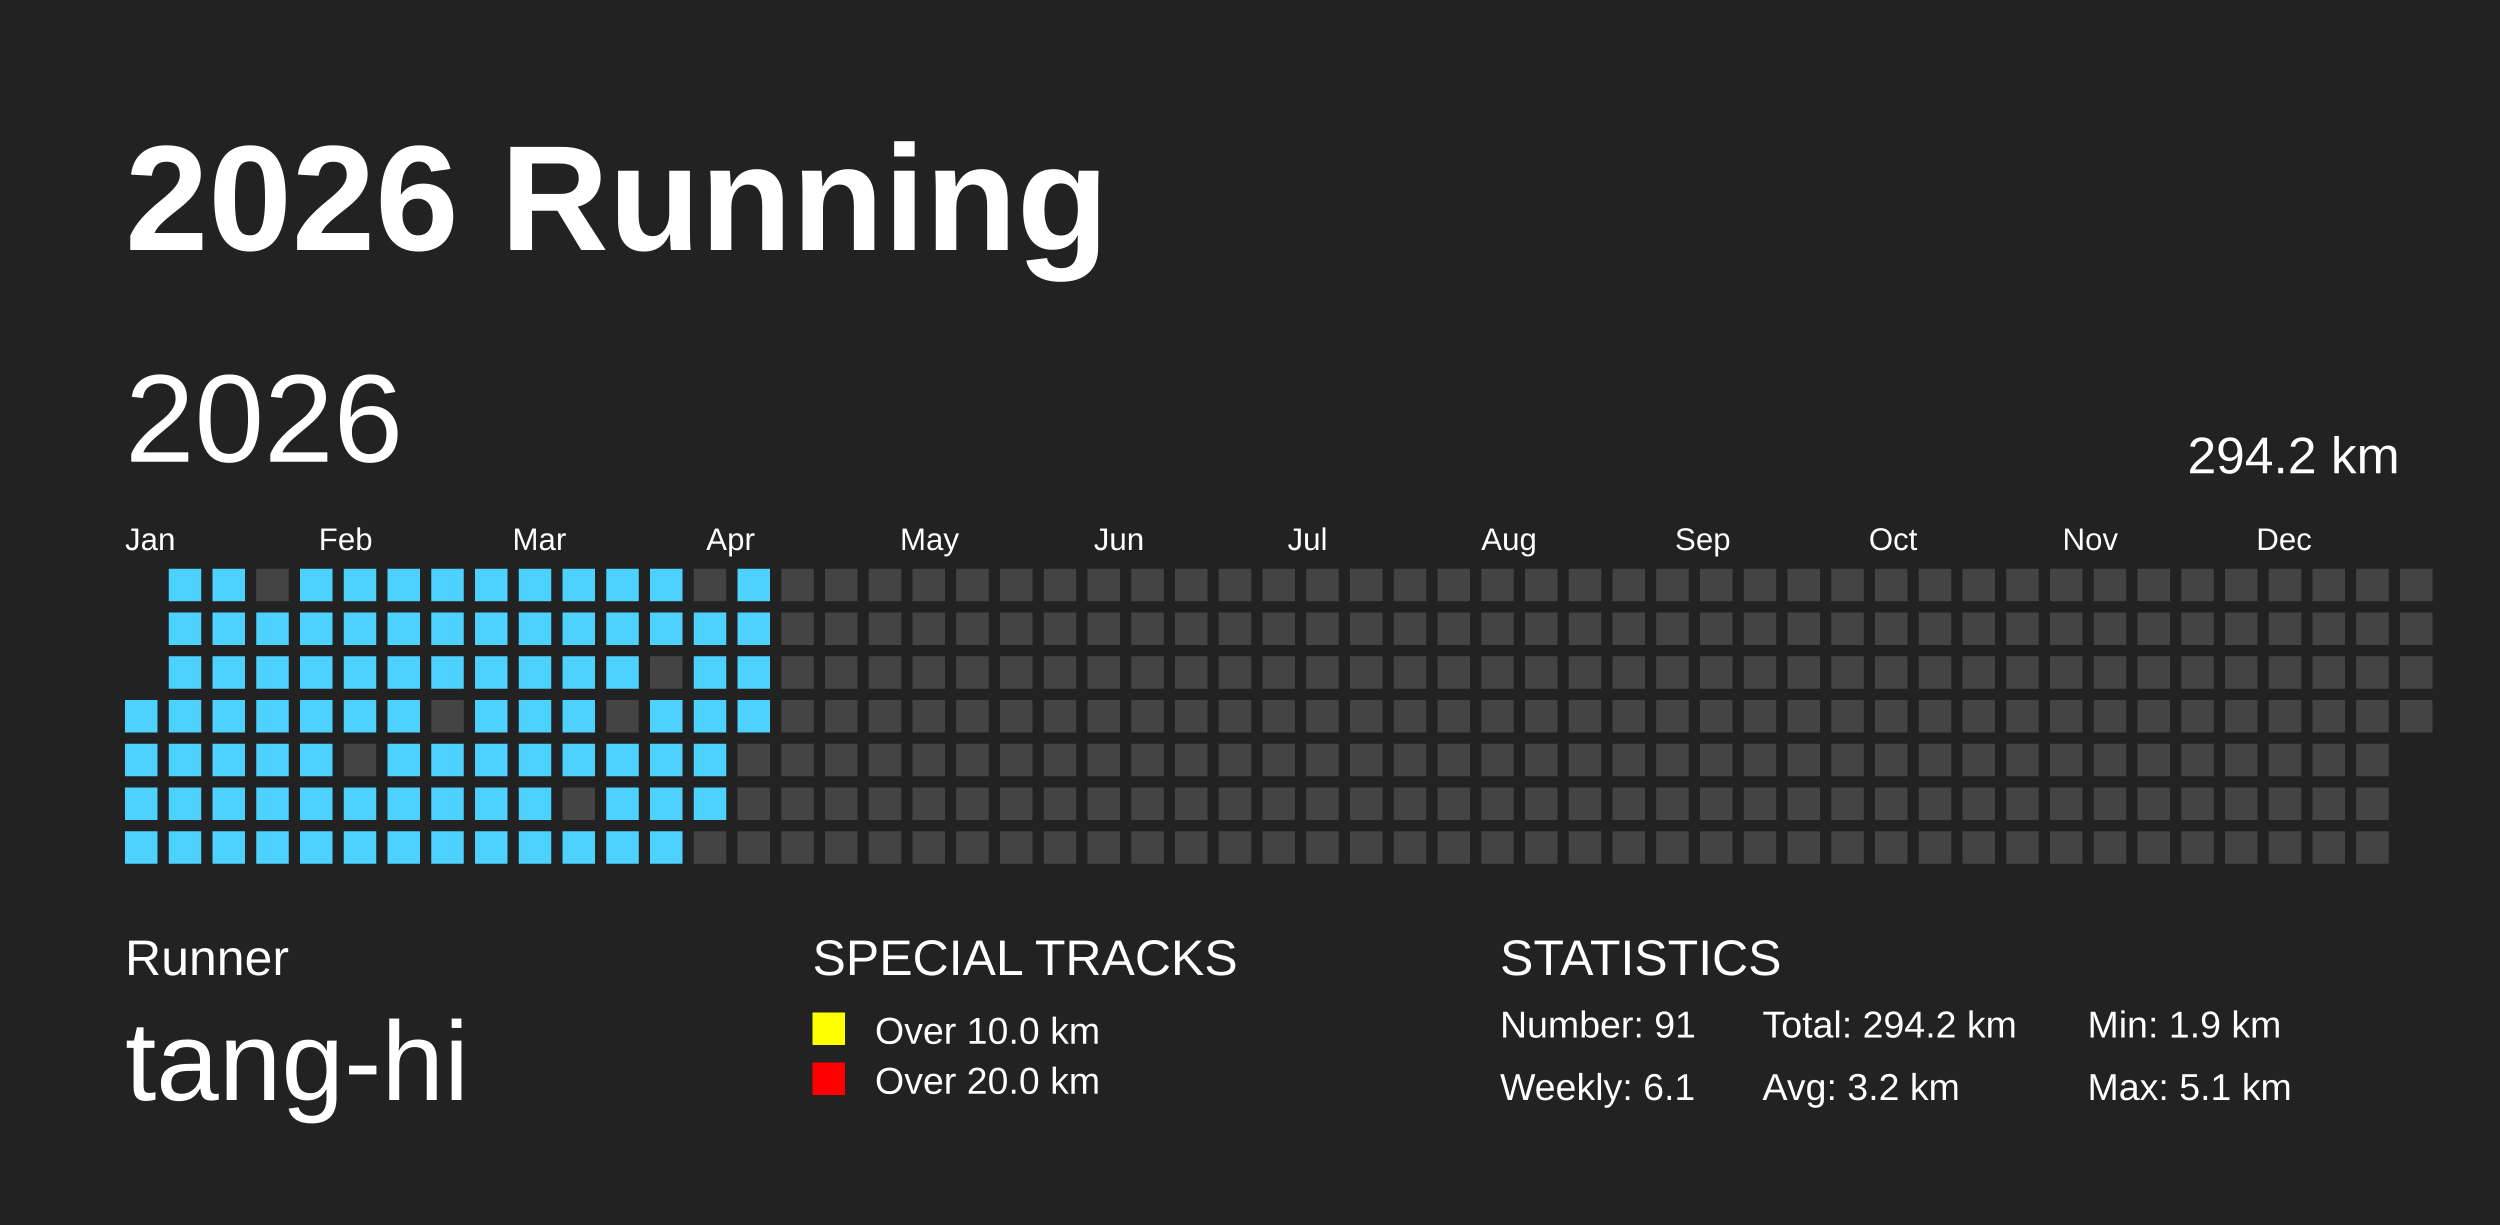
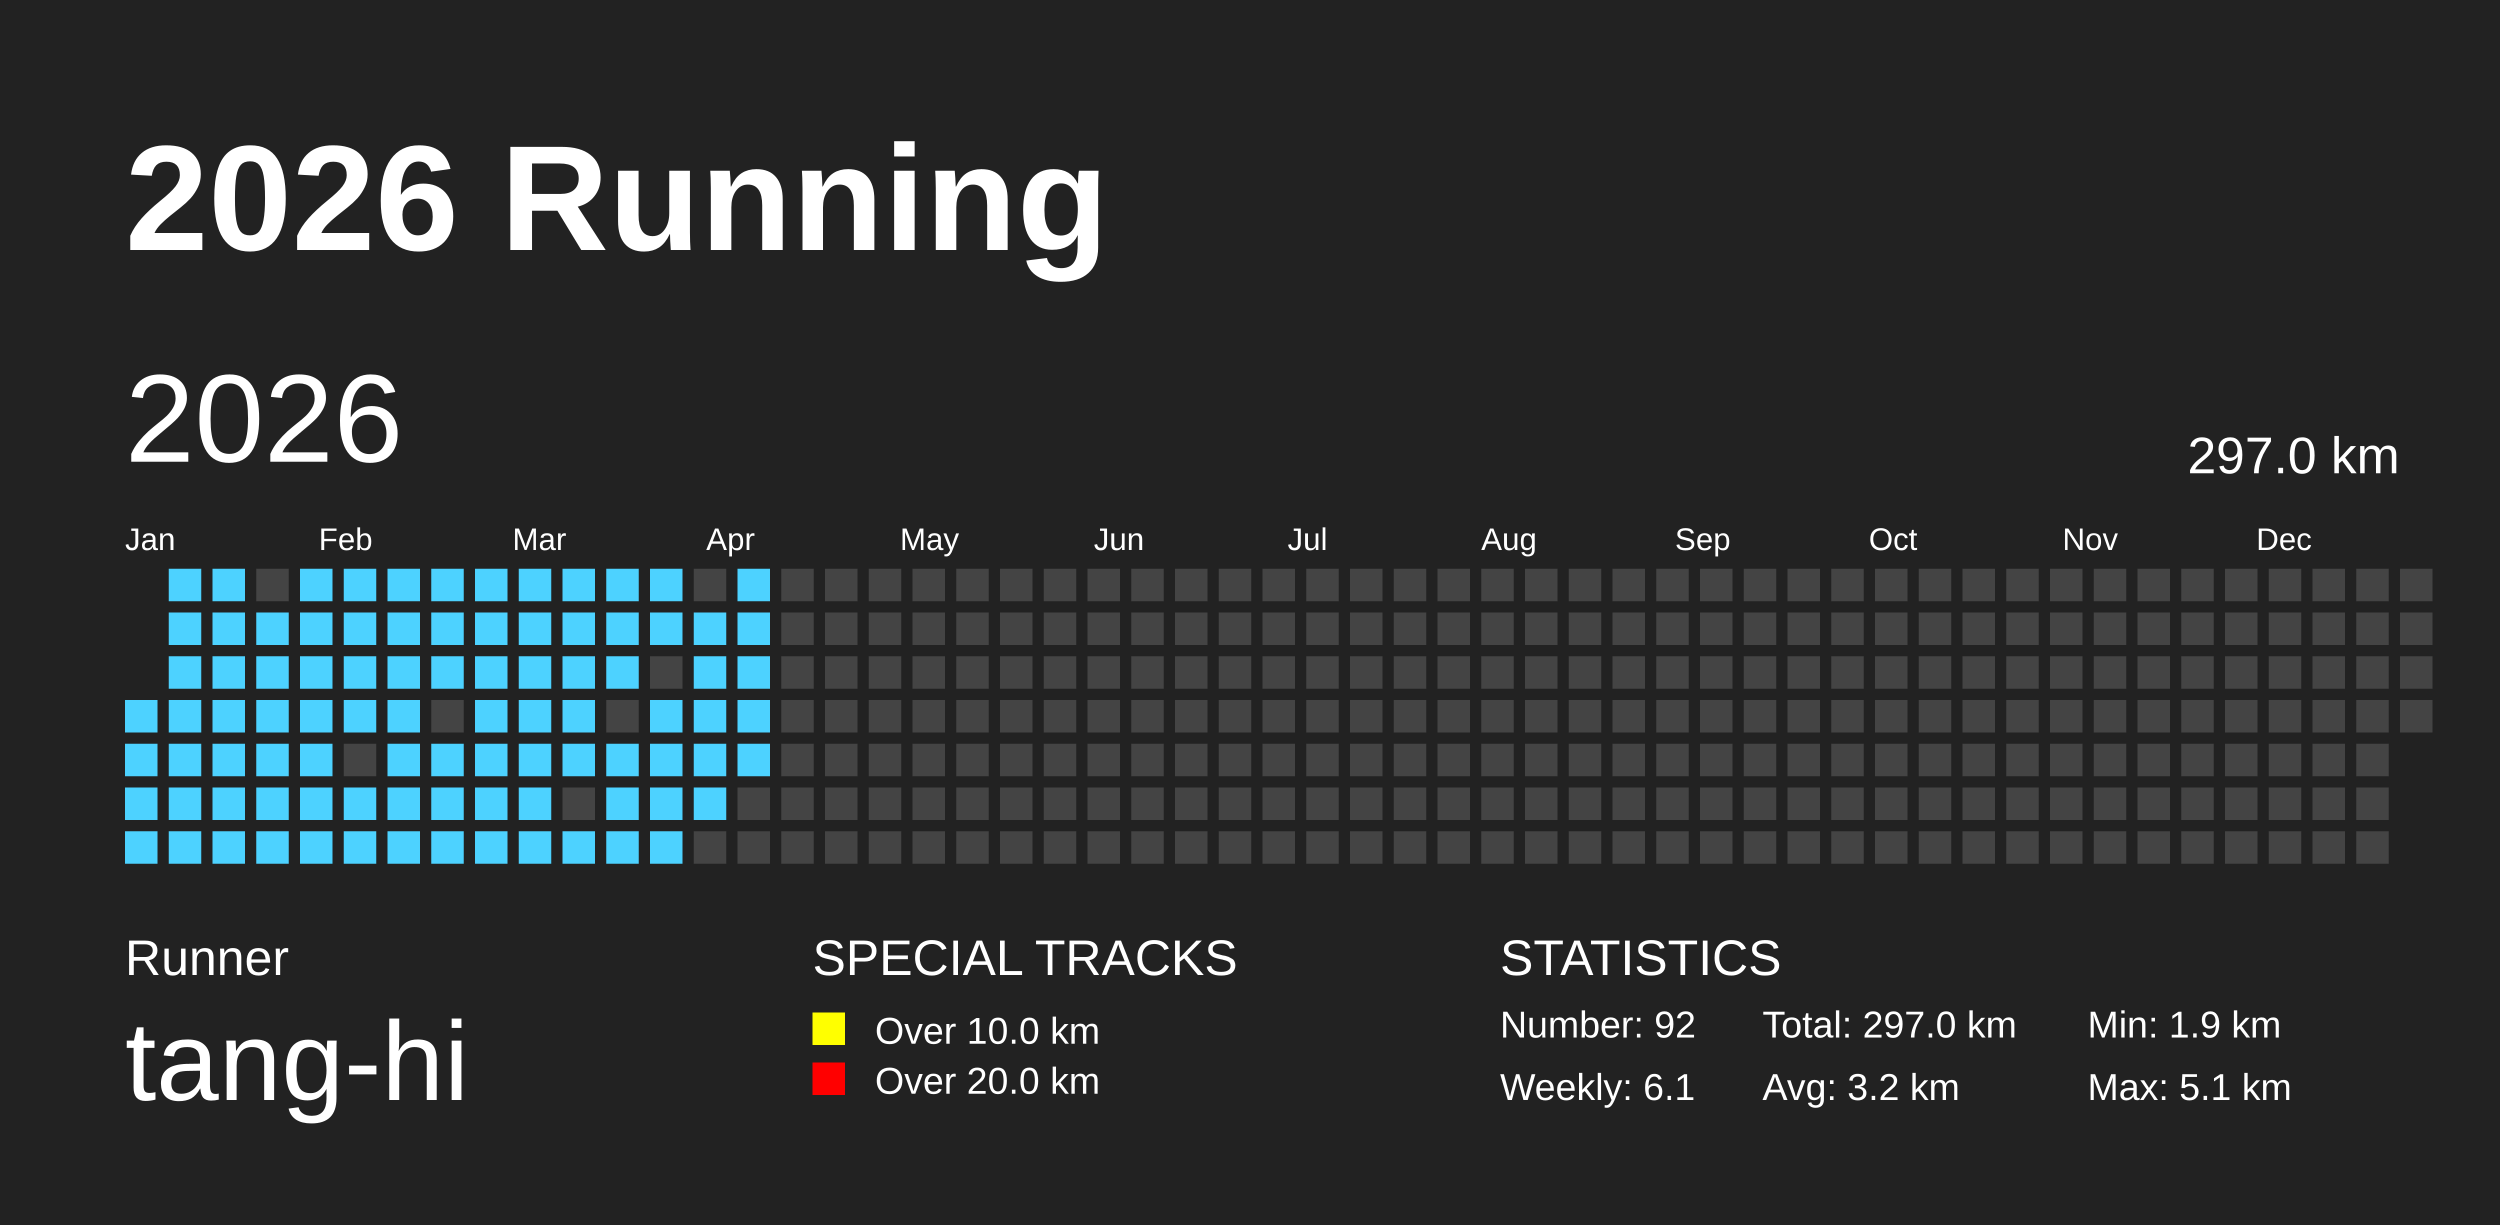
<svg xmlns="http://www.w3.org/2000/svg" baseProfile="full" height="98mm" version="1.1" viewBox="0,0,200,98" width="200mm">
  <defs />
  <rect fill="#222222" height="98" width="200" x="0" y="0" />
  <text fill="#FFFFFF" style="font-size:12px; font-family:Arial; font-weight:bold;" x="10" y="20">2026 Running</text>
  <text fill="#FFFFFF" style="font-size:4px; font-family:Arial" x="10" y="78">Runner</text>
  <text fill="#FFFFFF" style="font-size:9px; font-family:Arial" x="10" y="88">tang-hi</text>
  <text fill="#FFFFFF" style="font-size:4px; font-family:Arial" x="65" y="78">SPECIAL TRACKS</text>
  <rect fill="yellow" height="2.6" width="2.6" x="65" y="81" />
  <text fill="#FFFFFF" style="font-size:3px; font-family:Arial" x="70" y="83.5">Over 10.0 km</text>
  <rect fill="red" height="2.6" width="2.6" x="65" y="85" />
  <text fill="#FFFFFF" style="font-size:3px; font-family:Arial" x="70" y="87.5">Over 20.0 km</text>
  <text fill="#FFFFFF" style="font-size:4px; font-family:Arial" x="120" y="78">STATISTICS</text>
-   <text fill="#FFFFFF" style="font-size:3px; font-family:Arial" x="120" y="83">Number: 91</text>
+   <text fill="#FFFFFF" style="font-size:3px; font-family:Arial" x="120" y="83">Number: 92</text>
  <text fill="#FFFFFF" style="font-size:3px; font-family:Arial" x="120" y="88">Weekly: 6.1</text>
-   <text fill="#FFFFFF" style="font-size:3px; font-family:Arial" x="141" y="83">Total: 294.2 km</text>
+   <text fill="#FFFFFF" style="font-size:3px; font-family:Arial" x="141" y="83">Total: 297.0 km</text>
  <text fill="#FFFFFF" style="font-size:3px; font-family:Arial" x="141" y="88">Avg: 3.2 km</text>
  <text fill="#FFFFFF" style="font-size:3px; font-family:Arial" x="167" y="83">Min: 1.9 km</text>
  <text fill="#FFFFFF" style="font-size:3px; font-family:Arial" x="167" y="88">Max: 5.1 km</text>
  <text dominant-baseline="hanging" fill="#FFFFFF" style="font-size:10.0px; font-family:Arial;" x="10" y="30">2026</text>
-   <text dominant-baseline="hanging" fill="#FFFFFF" style="font-size:4.125px; font-family:Arial;" x="175" y="35">294.2 km</text>
+   <text dominant-baseline="hanging" fill="#FFFFFF" style="font-size:4.125px; font-family:Arial;" x="175" y="35">297.0 km</text>
  <text fill="#FFFFFF" style="font-size:2.5px; font-family:Arial" x="10.0" y="44">Jan</text>
  <text fill="#FFFFFF" style="font-size:2.5px; font-family:Arial" x="25.5" y="44">Feb</text>
  <text fill="#FFFFFF" style="font-size:2.5px; font-family:Arial" x="41.0" y="44">Mar</text>
  <text fill="#FFFFFF" style="font-size:2.5px; font-family:Arial" x="56.5" y="44">Apr</text>
  <text fill="#FFFFFF" style="font-size:2.5px; font-family:Arial" x="72.0" y="44">May</text>
  <text fill="#FFFFFF" style="font-size:2.5px; font-family:Arial" x="87.5" y="44">Jun</text>
  <text fill="#FFFFFF" style="font-size:2.5px; font-family:Arial" x="103.0" y="44">Jul</text>
  <text fill="#FFFFFF" style="font-size:2.5px; font-family:Arial" x="118.5" y="44">Aug</text>
  <text fill="#FFFFFF" style="font-size:2.5px; font-family:Arial" x="134.0" y="44">Sep</text>
  <text fill="#FFFFFF" style="font-size:2.5px; font-family:Arial" x="149.5" y="44">Oct</text>
  <text fill="#FFFFFF" style="font-size:2.5px; font-family:Arial" x="165.0" y="44">Nov</text>
  <text fill="#FFFFFF" style="font-size:2.5px; font-family:Arial" x="180.5" y="44">Dec</text>
  <rect fill="#4DD2FF" height="2.6" width="2.6" x="10.0" y="56.0" />
  <rect fill="#4DD2FF" height="2.6" width="2.6" x="10.0" y="59.5" />
  <rect fill="#4DD2FF" height="2.6" width="2.6" x="10.0" y="63.0" />
  <rect fill="#4DD2FF" height="2.6" width="2.6" x="10.0" y="66.5" />
  <rect fill="#4DD2FF" height="2.6" width="2.6" x="13.5" y="45.5" />
  <rect fill="#4DD2FF" height="2.6" width="2.6" x="13.5" y="49.0" />
  <rect fill="#4DD2FF" height="2.6" width="2.6" x="13.5" y="52.5" />
  <rect fill="#4DD2FF" height="2.6" width="2.6" x="13.5" y="56.0" />
  <rect fill="#4DD2FF" height="2.6" width="2.6" x="13.5" y="59.5" />
  <rect fill="#4DD2FF" height="2.6" width="2.6" x="13.5" y="63.0" />
  <rect fill="#4DD2FF" height="2.6" width="2.6" x="13.5" y="66.5" />
  <rect fill="#4DD2FF" height="2.6" width="2.6" x="17.0" y="45.5" />
  <rect fill="#4DD2FF" height="2.6" width="2.6" x="17.0" y="49.0" />
  <rect fill="#4DD2FF" height="2.6" width="2.6" x="17.0" y="52.5" />
  <rect fill="#4DD2FF" height="2.6" width="2.6" x="17.0" y="56.0" />
  <rect fill="#4DD2FF" height="2.6" width="2.6" x="17.0" y="59.5" />
  <rect fill="#4DD2FF" height="2.6" width="2.6" x="17.0" y="63.0" />
  <rect fill="#4DD2FF" height="2.6" width="2.6" x="17.0" y="66.5" />
  <rect fill="#444444" height="2.6" width="2.6" x="20.5" y="45.5" />
  <rect fill="#4DD2FF" height="2.6" width="2.6" x="20.5" y="49.0" />
  <rect fill="#4DD2FF" height="2.6" width="2.6" x="20.5" y="52.5" />
  <rect fill="#4DD2FF" height="2.6" width="2.6" x="20.5" y="56.0" />
  <rect fill="#4DD2FF" height="2.6" width="2.6" x="20.5" y="59.5" />
  <rect fill="#4DD2FF" height="2.6" width="2.6" x="20.5" y="63.0" />
  <rect fill="#4DD2FF" height="2.6" width="2.6" x="20.5" y="66.5" />
  <rect fill="#4DD2FF" height="2.6" width="2.6" x="24.0" y="45.5" />
  <rect fill="#4DD2FF" height="2.6" width="2.6" x="24.0" y="49.0" />
  <rect fill="#4DD2FF" height="2.6" width="2.6" x="24.0" y="52.5" />
  <rect fill="#4DD2FF" height="2.6" width="2.6" x="24.0" y="56.0" />
  <rect fill="#4DD2FF" height="2.6" width="2.6" x="24.0" y="59.5" />
  <rect fill="#4DD2FF" height="2.6" width="2.6" x="24.0" y="63.0" />
  <rect fill="#4DD2FF" height="2.6" width="2.6" x="24.0" y="66.5" />
  <rect fill="#4DD2FF" height="2.6" width="2.6" x="27.5" y="45.5" />
  <rect fill="#4DD2FF" height="2.6" width="2.6" x="27.5" y="49.0" />
  <rect fill="#4DD2FF" height="2.6" width="2.6" x="27.5" y="52.5" />
  <rect fill="#4DD2FF" height="2.6" width="2.6" x="27.5" y="56.0" />
  <rect fill="#444444" height="2.6" width="2.6" x="27.5" y="59.5" />
  <rect fill="#4DD2FF" height="2.6" width="2.6" x="27.5" y="63.0" />
  <rect fill="#4DD2FF" height="2.6" width="2.6" x="27.5" y="66.5" />
  <rect fill="#4DD2FF" height="2.6" width="2.6" x="31.0" y="45.5" />
  <rect fill="#4DD2FF" height="2.6" width="2.6" x="31.0" y="49.0" />
  <rect fill="#4DD2FF" height="2.6" width="2.6" x="31.0" y="52.5" />
  <rect fill="#4DD2FF" height="2.6" width="2.6" x="31.0" y="56.0" />
  <rect fill="#4DD2FF" height="2.6" width="2.6" x="31.0" y="59.5" />
  <rect fill="#4DD2FF" height="2.6" width="2.6" x="31.0" y="63.0" />
  <rect fill="#4DD2FF" height="2.6" width="2.6" x="31.0" y="66.5" />
  <rect fill="#4DD2FF" height="2.6" width="2.6" x="34.5" y="45.5" />
  <rect fill="#4DD2FF" height="2.6" width="2.6" x="34.5" y="49.0" />
  <rect fill="#4DD2FF" height="2.6" width="2.6" x="34.5" y="52.5" />
  <rect fill="#444444" height="2.6" width="2.6" x="34.5" y="56.0" />
  <rect fill="#4DD2FF" height="2.6" width="2.6" x="34.5" y="59.5" />
  <rect fill="#4DD2FF" height="2.6" width="2.6" x="34.5" y="63.0" />
  <rect fill="#4DD2FF" height="2.6" width="2.6" x="34.5" y="66.5" />
  <rect fill="#4DD2FF" height="2.6" width="2.6" x="38.0" y="45.5" />
  <rect fill="#4DD2FF" height="2.6" width="2.6" x="38.0" y="49.0" />
  <rect fill="#4DD2FF" height="2.6" width="2.6" x="38.0" y="52.5" />
  <rect fill="#4DD2FF" height="2.6" width="2.6" x="38.0" y="56.0" />
  <rect fill="#4DD2FF" height="2.6" width="2.6" x="38.0" y="59.5" />
  <rect fill="#4DD2FF" height="2.6" width="2.6" x="38.0" y="63.0" />
  <rect fill="#4DD2FF" height="2.6" width="2.6" x="38.0" y="66.5" />
  <rect fill="#4DD2FF" height="2.6" width="2.6" x="41.5" y="45.5" />
  <rect fill="#4DD2FF" height="2.6" width="2.6" x="41.5" y="49.0" />
  <rect fill="#4DD2FF" height="2.6" width="2.6" x="41.5" y="52.5" />
  <rect fill="#4DD2FF" height="2.6" width="2.6" x="41.5" y="56.0" />
  <rect fill="#4DD2FF" height="2.6" width="2.6" x="41.5" y="59.5" />
  <rect fill="#4DD2FF" height="2.6" width="2.6" x="41.5" y="63.0" />
  <rect fill="#4DD2FF" height="2.6" width="2.6" x="41.5" y="66.5" />
  <rect fill="#4DD2FF" height="2.6" width="2.6" x="45.0" y="45.5" />
  <rect fill="#4DD2FF" height="2.6" width="2.6" x="45.0" y="49.0" />
  <rect fill="#4DD2FF" height="2.6" width="2.6" x="45.0" y="52.5" />
  <rect fill="#4DD2FF" height="2.6" width="2.6" x="45.0" y="56.0" />
  <rect fill="#4DD2FF" height="2.6" width="2.6" x="45.0" y="59.5" />
  <rect fill="#444444" height="2.6" width="2.6" x="45.0" y="63.0" />
  <rect fill="#4DD2FF" height="2.6" width="2.6" x="45.0" y="66.5" />
  <rect fill="#4DD2FF" height="2.6" width="2.6" x="48.5" y="45.5" />
  <rect fill="#4DD2FF" height="2.6" width="2.6" x="48.5" y="49.0" />
  <rect fill="#4DD2FF" height="2.6" width="2.6" x="48.5" y="52.5" />
  <rect fill="#444444" height="2.6" width="2.6" x="48.5" y="56.0" />
  <rect fill="#4DD2FF" height="2.6" width="2.6" x="48.5" y="59.5" />
  <rect fill="#4DD2FF" height="2.6" width="2.6" x="48.5" y="63.0" />
  <rect fill="#4DD2FF" height="2.6" width="2.6" x="48.5" y="66.5" />
  <rect fill="#4DD2FF" height="2.6" width="2.6" x="52.0" y="45.5" />
  <rect fill="#4DD2FF" height="2.6" width="2.6" x="52.0" y="49.0" />
  <rect fill="#444444" height="2.6" width="2.6" x="52.0" y="52.5" />
  <rect fill="#4DD2FF" height="2.6" width="2.6" x="52.0" y="56.0" />
  <rect fill="#4DD2FF" height="2.6" width="2.6" x="52.0" y="59.5" />
  <rect fill="#4DD2FF" height="2.6" width="2.6" x="52.0" y="63.0" />
  <rect fill="#4DD2FF" height="2.6" width="2.6" x="52.0" y="66.5" />
  <rect fill="#444444" height="2.6" width="2.6" x="55.5" y="45.5" />
  <rect fill="#4DD2FF" height="2.6" width="2.6" x="55.5" y="49.0" />
  <rect fill="#4DD2FF" height="2.6" width="2.6" x="55.5" y="52.5" />
  <rect fill="#4DD2FF" height="2.6" width="2.6" x="55.5" y="56.0" />
  <rect fill="#4DD2FF" height="2.6" width="2.6" x="55.5" y="59.5" />
  <rect fill="#4DD2FF" height="2.6" width="2.6" x="55.5" y="63.0" />
  <rect fill="#444444" height="2.6" width="2.6" x="55.5" y="66.5" />
  <rect fill="#4DD2FF" height="2.6" width="2.6" x="59.0" y="45.5" />
  <rect fill="#4DD2FF" height="2.6" width="2.6" x="59.0" y="49.0" />
  <rect fill="#4DD2FF" height="2.6" width="2.6" x="59.0" y="52.5" />
  <rect fill="#4DD2FF" height="2.6" width="2.6" x="59.0" y="56.0" />
-   <rect fill="#444444" height="2.6" width="2.6" x="59.0" y="59.5" />
+   <rect fill="#4DD2FF" height="2.6" width="2.6" x="59.0" y="59.5" />
  <rect fill="#444444" height="2.6" width="2.6" x="59.0" y="63.0" />
  <rect fill="#444444" height="2.6" width="2.6" x="59.0" y="66.5" />
  <rect fill="#444444" height="2.6" width="2.6" x="62.5" y="45.5" />
  <rect fill="#444444" height="2.6" width="2.6" x="62.5" y="49.0" />
  <rect fill="#444444" height="2.6" width="2.6" x="62.5" y="52.5" />
  <rect fill="#444444" height="2.6" width="2.6" x="62.5" y="56.0" />
  <rect fill="#444444" height="2.6" width="2.6" x="62.5" y="59.5" />
  <rect fill="#444444" height="2.6" width="2.6" x="62.5" y="63.0" />
  <rect fill="#444444" height="2.6" width="2.6" x="62.5" y="66.5" />
  <rect fill="#444444" height="2.6" width="2.6" x="66.0" y="45.5" />
  <rect fill="#444444" height="2.6" width="2.6" x="66.0" y="49.0" />
  <rect fill="#444444" height="2.6" width="2.6" x="66.0" y="52.5" />
  <rect fill="#444444" height="2.6" width="2.6" x="66.0" y="56.0" />
  <rect fill="#444444" height="2.6" width="2.6" x="66.0" y="59.5" />
  <rect fill="#444444" height="2.6" width="2.6" x="66.0" y="63.0" />
  <rect fill="#444444" height="2.6" width="2.6" x="66.0" y="66.5" />
  <rect fill="#444444" height="2.6" width="2.6" x="69.5" y="45.5" />
  <rect fill="#444444" height="2.6" width="2.6" x="69.5" y="49.0" />
  <rect fill="#444444" height="2.6" width="2.6" x="69.5" y="52.5" />
  <rect fill="#444444" height="2.6" width="2.6" x="69.5" y="56.0" />
  <rect fill="#444444" height="2.6" width="2.6" x="69.5" y="59.5" />
  <rect fill="#444444" height="2.6" width="2.6" x="69.5" y="63.0" />
  <rect fill="#444444" height="2.6" width="2.6" x="69.5" y="66.5" />
  <rect fill="#444444" height="2.6" width="2.6" x="73.0" y="45.5" />
  <rect fill="#444444" height="2.6" width="2.6" x="73.0" y="49.0" />
  <rect fill="#444444" height="2.6" width="2.6" x="73.0" y="52.5" />
  <rect fill="#444444" height="2.6" width="2.6" x="73.0" y="56.0" />
  <rect fill="#444444" height="2.6" width="2.6" x="73.0" y="59.5" />
  <rect fill="#444444" height="2.6" width="2.6" x="73.0" y="63.0" />
  <rect fill="#444444" height="2.6" width="2.6" x="73.0" y="66.5" />
  <rect fill="#444444" height="2.6" width="2.6" x="76.5" y="45.5" />
  <rect fill="#444444" height="2.6" width="2.6" x="76.5" y="49.0" />
  <rect fill="#444444" height="2.6" width="2.6" x="76.5" y="52.5" />
  <rect fill="#444444" height="2.6" width="2.6" x="76.5" y="56.0" />
  <rect fill="#444444" height="2.6" width="2.6" x="76.5" y="59.5" />
  <rect fill="#444444" height="2.6" width="2.6" x="76.5" y="63.0" />
  <rect fill="#444444" height="2.6" width="2.6" x="76.5" y="66.5" />
  <rect fill="#444444" height="2.6" width="2.6" x="80.0" y="45.5" />
  <rect fill="#444444" height="2.6" width="2.6" x="80.0" y="49.0" />
  <rect fill="#444444" height="2.6" width="2.6" x="80.0" y="52.5" />
  <rect fill="#444444" height="2.6" width="2.6" x="80.0" y="56.0" />
  <rect fill="#444444" height="2.6" width="2.6" x="80.0" y="59.5" />
  <rect fill="#444444" height="2.6" width="2.6" x="80.0" y="63.0" />
  <rect fill="#444444" height="2.6" width="2.6" x="80.0" y="66.5" />
  <rect fill="#444444" height="2.6" width="2.6" x="83.5" y="45.5" />
  <rect fill="#444444" height="2.6" width="2.6" x="83.5" y="49.0" />
  <rect fill="#444444" height="2.6" width="2.6" x="83.5" y="52.5" />
  <rect fill="#444444" height="2.6" width="2.6" x="83.5" y="56.0" />
  <rect fill="#444444" height="2.6" width="2.6" x="83.5" y="59.5" />
  <rect fill="#444444" height="2.6" width="2.6" x="83.5" y="63.0" />
  <rect fill="#444444" height="2.6" width="2.6" x="83.5" y="66.5" />
  <rect fill="#444444" height="2.6" width="2.6" x="87.0" y="45.5" />
  <rect fill="#444444" height="2.6" width="2.6" x="87.0" y="49.0" />
  <rect fill="#444444" height="2.6" width="2.6" x="87.0" y="52.5" />
  <rect fill="#444444" height="2.6" width="2.6" x="87.0" y="56.0" />
  <rect fill="#444444" height="2.6" width="2.6" x="87.0" y="59.5" />
  <rect fill="#444444" height="2.6" width="2.6" x="87.0" y="63.0" />
  <rect fill="#444444" height="2.6" width="2.6" x="87.0" y="66.5" />
  <rect fill="#444444" height="2.6" width="2.6" x="90.5" y="45.5" />
  <rect fill="#444444" height="2.6" width="2.6" x="90.5" y="49.0" />
  <rect fill="#444444" height="2.6" width="2.6" x="90.5" y="52.5" />
  <rect fill="#444444" height="2.6" width="2.6" x="90.5" y="56.0" />
  <rect fill="#444444" height="2.6" width="2.6" x="90.5" y="59.5" />
  <rect fill="#444444" height="2.6" width="2.6" x="90.5" y="63.0" />
  <rect fill="#444444" height="2.6" width="2.6" x="90.5" y="66.5" />
  <rect fill="#444444" height="2.6" width="2.6" x="94.0" y="45.5" />
  <rect fill="#444444" height="2.6" width="2.6" x="94.0" y="49.0" />
  <rect fill="#444444" height="2.6" width="2.6" x="94.0" y="52.5" />
  <rect fill="#444444" height="2.6" width="2.6" x="94.0" y="56.0" />
  <rect fill="#444444" height="2.6" width="2.6" x="94.0" y="59.5" />
  <rect fill="#444444" height="2.6" width="2.6" x="94.0" y="63.0" />
  <rect fill="#444444" height="2.6" width="2.6" x="94.0" y="66.5" />
  <rect fill="#444444" height="2.6" width="2.6" x="97.5" y="45.5" />
  <rect fill="#444444" height="2.6" width="2.6" x="97.5" y="49.0" />
  <rect fill="#444444" height="2.6" width="2.6" x="97.5" y="52.5" />
  <rect fill="#444444" height="2.6" width="2.6" x="97.5" y="56.0" />
  <rect fill="#444444" height="2.6" width="2.6" x="97.5" y="59.5" />
  <rect fill="#444444" height="2.6" width="2.6" x="97.5" y="63.0" />
  <rect fill="#444444" height="2.6" width="2.6" x="97.5" y="66.5" />
  <rect fill="#444444" height="2.6" width="2.6" x="101.0" y="45.5" />
  <rect fill="#444444" height="2.6" width="2.6" x="101.0" y="49.0" />
  <rect fill="#444444" height="2.6" width="2.6" x="101.0" y="52.5" />
  <rect fill="#444444" height="2.6" width="2.6" x="101.0" y="56.0" />
  <rect fill="#444444" height="2.6" width="2.6" x="101.0" y="59.5" />
  <rect fill="#444444" height="2.6" width="2.6" x="101.0" y="63.0" />
  <rect fill="#444444" height="2.6" width="2.6" x="101.0" y="66.5" />
  <rect fill="#444444" height="2.6" width="2.6" x="104.5" y="45.5" />
  <rect fill="#444444" height="2.6" width="2.6" x="104.5" y="49.0" />
  <rect fill="#444444" height="2.6" width="2.6" x="104.5" y="52.5" />
  <rect fill="#444444" height="2.6" width="2.6" x="104.5" y="56.0" />
  <rect fill="#444444" height="2.6" width="2.6" x="104.5" y="59.5" />
  <rect fill="#444444" height="2.6" width="2.6" x="104.5" y="63.0" />
  <rect fill="#444444" height="2.6" width="2.6" x="104.5" y="66.5" />
  <rect fill="#444444" height="2.6" width="2.6" x="108.0" y="45.5" />
  <rect fill="#444444" height="2.6" width="2.6" x="108.0" y="49.0" />
  <rect fill="#444444" height="2.6" width="2.6" x="108.0" y="52.5" />
  <rect fill="#444444" height="2.6" width="2.6" x="108.0" y="56.0" />
  <rect fill="#444444" height="2.6" width="2.6" x="108.0" y="59.5" />
  <rect fill="#444444" height="2.6" width="2.6" x="108.0" y="63.0" />
  <rect fill="#444444" height="2.6" width="2.6" x="108.0" y="66.5" />
  <rect fill="#444444" height="2.6" width="2.6" x="111.5" y="45.5" />
  <rect fill="#444444" height="2.6" width="2.6" x="111.5" y="49.0" />
  <rect fill="#444444" height="2.6" width="2.6" x="111.5" y="52.5" />
  <rect fill="#444444" height="2.6" width="2.6" x="111.5" y="56.0" />
  <rect fill="#444444" height="2.6" width="2.6" x="111.5" y="59.5" />
  <rect fill="#444444" height="2.6" width="2.6" x="111.5" y="63.0" />
  <rect fill="#444444" height="2.6" width="2.6" x="111.5" y="66.5" />
  <rect fill="#444444" height="2.6" width="2.6" x="115.0" y="45.5" />
  <rect fill="#444444" height="2.6" width="2.6" x="115.0" y="49.0" />
  <rect fill="#444444" height="2.6" width="2.6" x="115.0" y="52.5" />
  <rect fill="#444444" height="2.6" width="2.6" x="115.0" y="56.0" />
  <rect fill="#444444" height="2.6" width="2.6" x="115.0" y="59.5" />
  <rect fill="#444444" height="2.6" width="2.6" x="115.0" y="63.0" />
  <rect fill="#444444" height="2.6" width="2.6" x="115.0" y="66.5" />
  <rect fill="#444444" height="2.6" width="2.6" x="118.5" y="45.5" />
  <rect fill="#444444" height="2.6" width="2.6" x="118.5" y="49.0" />
  <rect fill="#444444" height="2.6" width="2.6" x="118.5" y="52.5" />
  <rect fill="#444444" height="2.6" width="2.6" x="118.5" y="56.0" />
  <rect fill="#444444" height="2.6" width="2.6" x="118.5" y="59.5" />
  <rect fill="#444444" height="2.6" width="2.6" x="118.5" y="63.0" />
  <rect fill="#444444" height="2.6" width="2.6" x="118.5" y="66.5" />
  <rect fill="#444444" height="2.6" width="2.6" x="122.0" y="45.5" />
  <rect fill="#444444" height="2.6" width="2.6" x="122.0" y="49.0" />
  <rect fill="#444444" height="2.6" width="2.6" x="122.0" y="52.5" />
  <rect fill="#444444" height="2.6" width="2.6" x="122.0" y="56.0" />
  <rect fill="#444444" height="2.6" width="2.6" x="122.0" y="59.5" />
  <rect fill="#444444" height="2.6" width="2.6" x="122.0" y="63.0" />
  <rect fill="#444444" height="2.6" width="2.6" x="122.0" y="66.5" />
  <rect fill="#444444" height="2.6" width="2.6" x="125.5" y="45.5" />
  <rect fill="#444444" height="2.6" width="2.6" x="125.5" y="49.0" />
  <rect fill="#444444" height="2.6" width="2.6" x="125.5" y="52.5" />
  <rect fill="#444444" height="2.6" width="2.6" x="125.5" y="56.0" />
  <rect fill="#444444" height="2.6" width="2.6" x="125.5" y="59.5" />
  <rect fill="#444444" height="2.6" width="2.6" x="125.5" y="63.0" />
  <rect fill="#444444" height="2.6" width="2.6" x="125.5" y="66.5" />
  <rect fill="#444444" height="2.6" width="2.6" x="129.0" y="45.5" />
  <rect fill="#444444" height="2.6" width="2.6" x="129.0" y="49.0" />
  <rect fill="#444444" height="2.6" width="2.6" x="129.0" y="52.5" />
  <rect fill="#444444" height="2.6" width="2.6" x="129.0" y="56.0" />
  <rect fill="#444444" height="2.6" width="2.6" x="129.0" y="59.5" />
  <rect fill="#444444" height="2.6" width="2.6" x="129.0" y="63.0" />
  <rect fill="#444444" height="2.6" width="2.6" x="129.0" y="66.5" />
  <rect fill="#444444" height="2.6" width="2.6" x="132.5" y="45.5" />
  <rect fill="#444444" height="2.6" width="2.6" x="132.5" y="49.0" />
  <rect fill="#444444" height="2.6" width="2.6" x="132.5" y="52.5" />
  <rect fill="#444444" height="2.6" width="2.6" x="132.5" y="56.0" />
  <rect fill="#444444" height="2.6" width="2.6" x="132.5" y="59.5" />
  <rect fill="#444444" height="2.6" width="2.6" x="132.5" y="63.0" />
  <rect fill="#444444" height="2.6" width="2.6" x="132.5" y="66.5" />
  <rect fill="#444444" height="2.6" width="2.6" x="136.0" y="45.5" />
  <rect fill="#444444" height="2.6" width="2.6" x="136.0" y="49.0" />
  <rect fill="#444444" height="2.6" width="2.6" x="136.0" y="52.5" />
  <rect fill="#444444" height="2.6" width="2.6" x="136.0" y="56.0" />
  <rect fill="#444444" height="2.6" width="2.6" x="136.0" y="59.5" />
  <rect fill="#444444" height="2.6" width="2.6" x="136.0" y="63.0" />
  <rect fill="#444444" height="2.6" width="2.6" x="136.0" y="66.5" />
  <rect fill="#444444" height="2.6" width="2.6" x="139.5" y="45.5" />
  <rect fill="#444444" height="2.6" width="2.6" x="139.5" y="49.0" />
  <rect fill="#444444" height="2.6" width="2.6" x="139.5" y="52.5" />
  <rect fill="#444444" height="2.6" width="2.6" x="139.5" y="56.0" />
  <rect fill="#444444" height="2.6" width="2.6" x="139.5" y="59.5" />
  <rect fill="#444444" height="2.6" width="2.6" x="139.5" y="63.0" />
  <rect fill="#444444" height="2.6" width="2.6" x="139.5" y="66.5" />
  <rect fill="#444444" height="2.6" width="2.6" x="143.0" y="45.5" />
  <rect fill="#444444" height="2.6" width="2.6" x="143.0" y="49.0" />
  <rect fill="#444444" height="2.6" width="2.6" x="143.0" y="52.5" />
  <rect fill="#444444" height="2.6" width="2.6" x="143.0" y="56.0" />
  <rect fill="#444444" height="2.6" width="2.6" x="143.0" y="59.5" />
  <rect fill="#444444" height="2.6" width="2.6" x="143.0" y="63.0" />
  <rect fill="#444444" height="2.6" width="2.6" x="143.0" y="66.5" />
  <rect fill="#444444" height="2.6" width="2.6" x="146.5" y="45.5" />
  <rect fill="#444444" height="2.6" width="2.6" x="146.5" y="49.0" />
  <rect fill="#444444" height="2.6" width="2.6" x="146.5" y="52.5" />
  <rect fill="#444444" height="2.6" width="2.6" x="146.5" y="56.0" />
  <rect fill="#444444" height="2.6" width="2.6" x="146.5" y="59.5" />
  <rect fill="#444444" height="2.6" width="2.6" x="146.5" y="63.0" />
  <rect fill="#444444" height="2.6" width="2.6" x="146.5" y="66.5" />
  <rect fill="#444444" height="2.6" width="2.6" x="150.0" y="45.5" />
  <rect fill="#444444" height="2.6" width="2.6" x="150.0" y="49.0" />
  <rect fill="#444444" height="2.6" width="2.6" x="150.0" y="52.5" />
  <rect fill="#444444" height="2.6" width="2.6" x="150.0" y="56.0" />
  <rect fill="#444444" height="2.6" width="2.6" x="150.0" y="59.5" />
  <rect fill="#444444" height="2.6" width="2.6" x="150.0" y="63.0" />
  <rect fill="#444444" height="2.6" width="2.6" x="150.0" y="66.5" />
  <rect fill="#444444" height="2.6" width="2.6" x="153.5" y="45.5" />
  <rect fill="#444444" height="2.6" width="2.6" x="153.5" y="49.0" />
  <rect fill="#444444" height="2.6" width="2.6" x="153.5" y="52.5" />
  <rect fill="#444444" height="2.6" width="2.6" x="153.5" y="56.0" />
  <rect fill="#444444" height="2.6" width="2.6" x="153.5" y="59.5" />
  <rect fill="#444444" height="2.6" width="2.6" x="153.5" y="63.0" />
  <rect fill="#444444" height="2.6" width="2.6" x="153.5" y="66.5" />
  <rect fill="#444444" height="2.6" width="2.6" x="157.0" y="45.5" />
  <rect fill="#444444" height="2.6" width="2.6" x="157.0" y="49.0" />
  <rect fill="#444444" height="2.6" width="2.6" x="157.0" y="52.5" />
  <rect fill="#444444" height="2.6" width="2.6" x="157.0" y="56.0" />
  <rect fill="#444444" height="2.6" width="2.6" x="157.0" y="59.5" />
  <rect fill="#444444" height="2.6" width="2.6" x="157.0" y="63.0" />
  <rect fill="#444444" height="2.6" width="2.6" x="157.0" y="66.5" />
  <rect fill="#444444" height="2.6" width="2.6" x="160.5" y="45.5" />
  <rect fill="#444444" height="2.6" width="2.6" x="160.5" y="49.0" />
  <rect fill="#444444" height="2.6" width="2.6" x="160.5" y="52.5" />
  <rect fill="#444444" height="2.6" width="2.6" x="160.5" y="56.0" />
  <rect fill="#444444" height="2.6" width="2.6" x="160.5" y="59.5" />
  <rect fill="#444444" height="2.6" width="2.6" x="160.5" y="63.0" />
  <rect fill="#444444" height="2.6" width="2.6" x="160.5" y="66.5" />
  <rect fill="#444444" height="2.6" width="2.6" x="164.0" y="45.5" />
  <rect fill="#444444" height="2.6" width="2.6" x="164.0" y="49.0" />
  <rect fill="#444444" height="2.6" width="2.6" x="164.0" y="52.5" />
  <rect fill="#444444" height="2.6" width="2.6" x="164.0" y="56.0" />
  <rect fill="#444444" height="2.6" width="2.6" x="164.0" y="59.5" />
  <rect fill="#444444" height="2.6" width="2.6" x="164.0" y="63.0" />
  <rect fill="#444444" height="2.6" width="2.6" x="164.0" y="66.5" />
  <rect fill="#444444" height="2.6" width="2.6" x="167.5" y="45.5" />
  <rect fill="#444444" height="2.6" width="2.6" x="167.5" y="49.0" />
  <rect fill="#444444" height="2.6" width="2.6" x="167.5" y="52.5" />
  <rect fill="#444444" height="2.6" width="2.6" x="167.5" y="56.0" />
  <rect fill="#444444" height="2.6" width="2.6" x="167.5" y="59.5" />
  <rect fill="#444444" height="2.6" width="2.6" x="167.5" y="63.0" />
  <rect fill="#444444" height="2.6" width="2.6" x="167.5" y="66.5" />
  <rect fill="#444444" height="2.6" width="2.6" x="171.0" y="45.5" />
  <rect fill="#444444" height="2.6" width="2.6" x="171.0" y="49.0" />
  <rect fill="#444444" height="2.6" width="2.6" x="171.0" y="52.5" />
  <rect fill="#444444" height="2.6" width="2.6" x="171.0" y="56.0" />
  <rect fill="#444444" height="2.6" width="2.6" x="171.0" y="59.5" />
  <rect fill="#444444" height="2.6" width="2.6" x="171.0" y="63.0" />
  <rect fill="#444444" height="2.6" width="2.6" x="171.0" y="66.5" />
  <rect fill="#444444" height="2.6" width="2.6" x="174.5" y="45.5" />
  <rect fill="#444444" height="2.6" width="2.6" x="174.5" y="49.0" />
  <rect fill="#444444" height="2.6" width="2.6" x="174.5" y="52.5" />
  <rect fill="#444444" height="2.6" width="2.6" x="174.5" y="56.0" />
  <rect fill="#444444" height="2.6" width="2.6" x="174.5" y="59.5" />
  <rect fill="#444444" height="2.6" width="2.6" x="174.5" y="63.0" />
  <rect fill="#444444" height="2.6" width="2.6" x="174.5" y="66.5" />
  <rect fill="#444444" height="2.6" width="2.6" x="178.0" y="45.5" />
  <rect fill="#444444" height="2.6" width="2.6" x="178.0" y="49.0" />
  <rect fill="#444444" height="2.6" width="2.6" x="178.0" y="52.5" />
  <rect fill="#444444" height="2.6" width="2.6" x="178.0" y="56.0" />
  <rect fill="#444444" height="2.6" width="2.6" x="178.0" y="59.5" />
  <rect fill="#444444" height="2.6" width="2.6" x="178.0" y="63.0" />
  <rect fill="#444444" height="2.6" width="2.6" x="178.0" y="66.5" />
  <rect fill="#444444" height="2.6" width="2.6" x="181.5" y="45.5" />
  <rect fill="#444444" height="2.6" width="2.6" x="181.5" y="49.0" />
  <rect fill="#444444" height="2.6" width="2.6" x="181.5" y="52.5" />
  <rect fill="#444444" height="2.6" width="2.6" x="181.5" y="56.0" />
  <rect fill="#444444" height="2.6" width="2.6" x="181.5" y="59.5" />
  <rect fill="#444444" height="2.6" width="2.6" x="181.5" y="63.0" />
  <rect fill="#444444" height="2.6" width="2.6" x="181.5" y="66.5" />
  <rect fill="#444444" height="2.6" width="2.6" x="185.0" y="45.5" />
  <rect fill="#444444" height="2.6" width="2.6" x="185.0" y="49.0" />
  <rect fill="#444444" height="2.6" width="2.6" x="185.0" y="52.5" />
  <rect fill="#444444" height="2.6" width="2.6" x="185.0" y="56.0" />
  <rect fill="#444444" height="2.6" width="2.6" x="185.0" y="59.5" />
  <rect fill="#444444" height="2.6" width="2.6" x="185.0" y="63.0" />
  <rect fill="#444444" height="2.6" width="2.6" x="185.0" y="66.5" />
  <rect fill="#444444" height="2.6" width="2.6" x="188.5" y="45.5" />
  <rect fill="#444444" height="2.6" width="2.6" x="188.5" y="49.0" />
  <rect fill="#444444" height="2.6" width="2.6" x="188.5" y="52.5" />
  <rect fill="#444444" height="2.6" width="2.6" x="188.5" y="56.0" />
  <rect fill="#444444" height="2.6" width="2.6" x="188.5" y="59.5" />
  <rect fill="#444444" height="2.6" width="2.6" x="188.5" y="63.0" />
  <rect fill="#444444" height="2.6" width="2.6" x="188.5" y="66.5" />
  <rect fill="#444444" height="2.6" width="2.6" x="192.0" y="45.5" />
  <rect fill="#444444" height="2.6" width="2.6" x="192.0" y="49.0" />
  <rect fill="#444444" height="2.6" width="2.6" x="192.0" y="52.5" />
  <rect fill="#444444" height="2.6" width="2.6" x="192.0" y="56.0" />
</svg>
